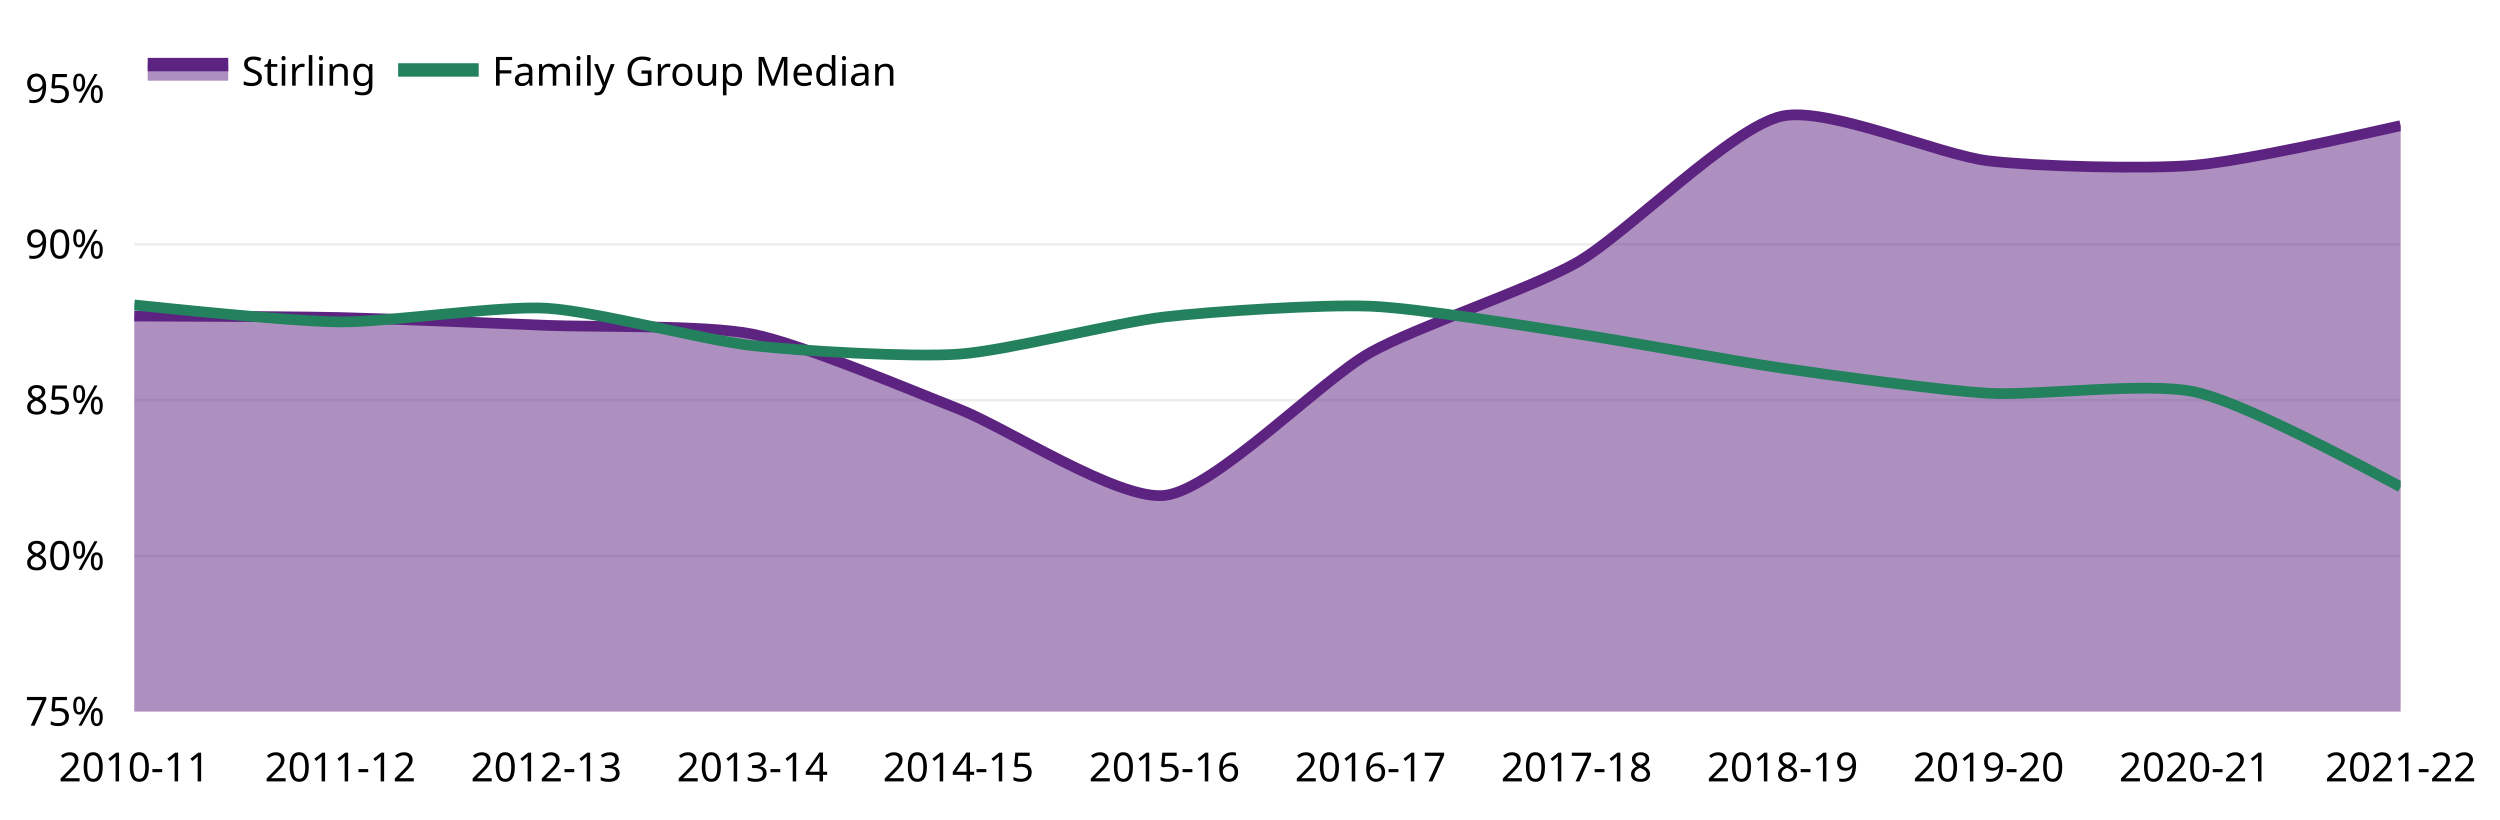
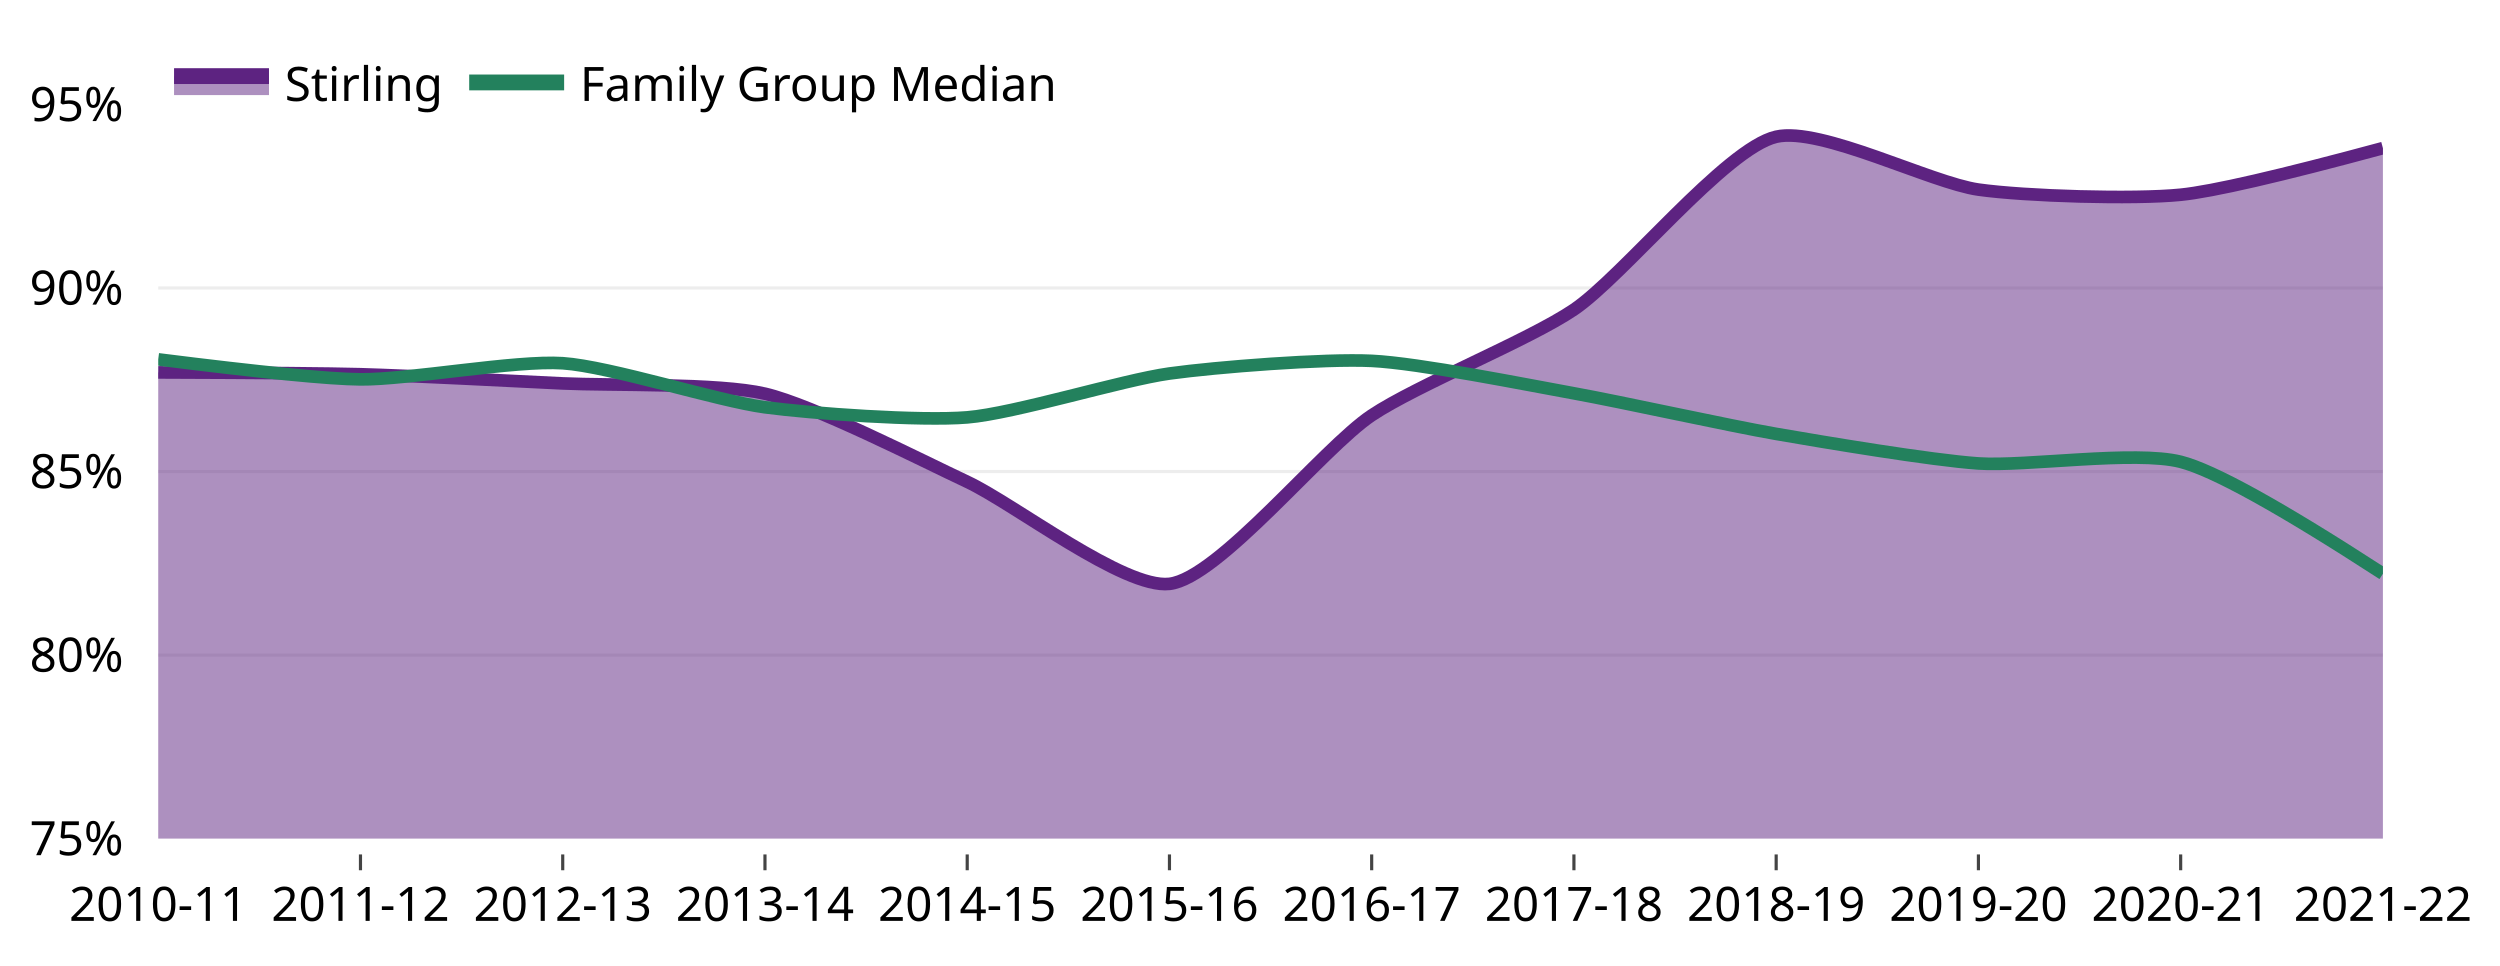
- <svg xmlns="http://www.w3.org/2000/svg" class="main-svg" width="931" height="305" style="" viewBox="0 0 931 305">
-   <rect x="0" y="0" width="931" height="305" style="fill: rgb(255, 255, 255); fill-opacity: 1;" />
-   <defs id="defs-d5a56b">
+ <svg xmlns="http://www.w3.org/2000/svg" class="main-svg" width="790" height="305" style="" viewBox="0 0 790 305">
+   <rect x="0" y="0" width="790" height="305" style="fill: rgb(255, 255, 255); fill-opacity: 1;" />
+   <defs id="defs-915e63">
    <g class="clips">
-       <clipPath id="clipd5a56bxyplot" class="plotclip">
-         <rect width="844" height="232" />
-       </clipPath>
-       <clipPath class="axesclip" id="clipd5a56bx">
-         <rect x="50" y="0" width="844" height="305" />
-       </clipPath>
-       <clipPath class="axesclip" id="clipd5a56by">
-         <rect x="0" y="33" width="931" height="232" />
-       </clipPath>
-       <clipPath class="axesclip" id="clipd5a56bxy">
-         <rect x="50" y="33" width="844" height="232" />
+       <clipPath id="clip915e63xyplot" class="plotclip">
+         <rect width="703" height="232" />
+       </clipPath>
+       <clipPath class="axesclip" id="clip915e63x">
+         <rect x="50" y="0" width="703" height="305" />
+       </clipPath>
+       <clipPath class="axesclip" id="clip915e63y">
+         <rect x="0" y="33" width="790" height="232" />
+       </clipPath>
+       <clipPath class="axesclip" id="clip915e63xy">
+         <rect x="50" y="33" width="703" height="232" />
      </clipPath>
    </g>
    <g class="gradients" />
    <g class="patterns" />
  </defs>
  <g class="bglayer">
-     <rect class="bg" x="40" y="23" width="864" height="252" style="fill: rgb(0, 0, 0); fill-opacity: 0; stroke-width: 0;" />
+     <rect class="bg" x="40" y="23" width="723" height="252" style="fill: rgb(0, 0, 0); fill-opacity: 0; stroke-width: 0;" />
  </g>
  <g class="layer-below">
    <g class="imagelayer" />
    <g class="shapelayer" />
  </g>
  <g class="cartesianlayer">
    <g class="subplot xy">
      <g class="layer-subplot">
        <g class="shapelayer" />
        <g class="imagelayer" />
      </g>
      <g class="minor-gridlayer">
        <g class="x" />
        <g class="y" />
      </g>
      <g class="gridlayer">
        <g class="x">
-           <path class="xgrid crisp" transform="translate(126.73,0)" d="M0,33v232" style="stroke: rgb(255, 255, 255); stroke-opacity: 1; stroke-width: 1px;" />
-           <path class="xgrid crisp" transform="translate(203.45,0)" d="M0,33v232" style="stroke: rgb(255, 255, 255); stroke-opacity: 1; stroke-width: 1px;" />
-           <path class="xgrid crisp" transform="translate(280.18,0)" d="M0,33v232" style="stroke: rgb(255, 255, 255); stroke-opacity: 1; stroke-width: 1px;" />
-           <path class="xgrid crisp" transform="translate(356.91,0)" d="M0,33v232" style="stroke: rgb(255, 255, 255); stroke-opacity: 1; stroke-width: 1px;" />
-           <path class="xgrid crisp" transform="translate(433.64,0)" d="M0,33v232" style="stroke: rgb(255, 255, 255); stroke-opacity: 1; stroke-width: 1px;" />
-           <path class="xgrid crisp" transform="translate(510.36,0)" d="M0,33v232" style="stroke: rgb(255, 255, 255); stroke-opacity: 1; stroke-width: 1px;" />
-           <path class="xgrid crisp" transform="translate(587.09,0)" d="M0,33v232" style="stroke: rgb(255, 255, 255); stroke-opacity: 1; stroke-width: 1px;" />
-           <path class="xgrid crisp" transform="translate(663.82,0)" d="M0,33v232" style="stroke: rgb(255, 255, 255); stroke-opacity: 1; stroke-width: 1px;" />
-           <path class="xgrid crisp" transform="translate(740.55,0)" d="M0,33v232" style="stroke: rgb(255, 255, 255); stroke-opacity: 1; stroke-width: 1px;" />
-           <path class="xgrid crisp" transform="translate(817.27,0)" d="M0,33v232" style="stroke: rgb(255, 255, 255); stroke-opacity: 1; stroke-width: 1px;" />
+           <path class="xgrid crisp" transform="translate(113.91,0)" d="M0,33v232" style="stroke: rgb(255, 255, 255); stroke-opacity: 1; stroke-width: 1px;" />
+           <path class="xgrid crisp" transform="translate(177.82,0)" d="M0,33v232" style="stroke: rgb(255, 255, 255); stroke-opacity: 1; stroke-width: 1px;" />
+           <path class="xgrid crisp" transform="translate(241.73,0)" d="M0,33v232" style="stroke: rgb(255, 255, 255); stroke-opacity: 1; stroke-width: 1px;" />
+           <path class="xgrid crisp" transform="translate(305.64,0)" d="M0,33v232" style="stroke: rgb(255, 255, 255); stroke-opacity: 1; stroke-width: 1px;" />
+           <path class="xgrid crisp" transform="translate(369.55,0)" d="M0,33v232" style="stroke: rgb(255, 255, 255); stroke-opacity: 1; stroke-width: 1px;" />
+           <path class="xgrid crisp" transform="translate(433.45,0)" d="M0,33v232" style="stroke: rgb(255, 255, 255); stroke-opacity: 1; stroke-width: 1px;" />
+           <path class="xgrid crisp" transform="translate(497.36,0)" d="M0,33v232" style="stroke: rgb(255, 255, 255); stroke-opacity: 1; stroke-width: 1px;" />
+           <path class="xgrid crisp" transform="translate(561.27,0)" d="M0,33v232" style="stroke: rgb(255, 255, 255); stroke-opacity: 1; stroke-width: 1px;" />
+           <path class="xgrid crisp" transform="translate(625.18,0)" d="M0,33v232" style="stroke: rgb(255, 255, 255); stroke-opacity: 1; stroke-width: 1px;" />
+           <path class="xgrid crisp" transform="translate(689.09,0)" d="M0,33v232" style="stroke: rgb(255, 255, 255); stroke-opacity: 1; stroke-width: 1px;" />
        </g>
        <g class="y">
-           <path class="ygrid crisp" transform="translate(0,207)" d="M50,0h844" style="stroke: rgb(237, 237, 237); stroke-opacity: 1; stroke-width: 1px;" />
-           <path class="ygrid crisp" transform="translate(0,149)" d="M50,0h844" style="stroke: rgb(237, 237, 237); stroke-opacity: 1; stroke-width: 1px;" />
-           <path class="ygrid crisp" transform="translate(0,91)" d="M50,0h844" style="stroke: rgb(237, 237, 237); stroke-opacity: 1; stroke-width: 1px;" />
+           <path class="ygrid crisp" transform="translate(0,207)" d="M50,0h703" style="stroke: rgb(237, 237, 237); stroke-opacity: 1; stroke-width: 1px;" />
+           <path class="ygrid crisp" transform="translate(0,149)" d="M50,0h703" style="stroke: rgb(237, 237, 237); stroke-opacity: 1; stroke-width: 1px;" />
+           <path class="ygrid crisp" transform="translate(0,91)" d="M50,0h703" style="stroke: rgb(237, 237, 237); stroke-opacity: 1; stroke-width: 1px;" />
        </g>
      </g>
      <g class="zerolinelayer" />
      <path class="xlines-below" />
      <path class="ylines-below" />
      <g class="overlines-below" />
      <g class="xaxislayer-below" />
      <g class="yaxislayer-below" />
      <g class="overaxes-below" />
-       <g class="plot" transform="translate(50,33)" clip-path="url(#clipd5a56bxyplot)">
+       <g class="plot" transform="translate(50,33)" clip-path="url(#clip915e63xyplot)">
        <g class="scatterlayer mlayer">
-           <g class="trace scatter trace3761b9" style="stroke-miterlimit: 2;">
+           <g class="trace scatter trace180ee0" style="stroke-miterlimit: 2;">
            <g class="fills">
              <g>
-                 <path class="js-fill" d="M844,1102L0,1102L0,84.68Q58.83,84.85 76.73,85.26C94.63,85.67 135.55,87.44 153.45,88.16C171.35,88.88 212.54,87.92 230.18,91.41C248.36,95.01 289.09,112.28 306.91,119.25C324.9,126.29 366.22,153.33 383.64,151.5C402.09,149.57 441.94,108.52 460.36,98.25C477.8,88.53 519.68,74.68 537.09,64.84C555.55,54.4 595.03,14.06 613.82,10.21C630.98,6.69 672.54,24.78 690.55,26.91C708.35,29.02 749.45,30.05 767.27,28.54Q785.25,27.02 844,13.8" style="fill: rgb(93, 35, 129); fill-opacity: 0.5; stroke-width: 0;" />
+                 <path class="js-fill" d="M703,1102L0,1102L0,84.68Q49,84.85 63.91,85.26C78.83,85.67 112.91,87.44 127.82,88.16C142.73,88.88 177.12,87.98 191.73,91.41C206.98,94.99 240.83,112.29 255.64,119.25C270.65,126.3 305.16,153.14 319.55,151.5C335.06,149.73 367.97,108.58 383.45,98.25C397.87,88.63 432.98,74.56 447.36,64.84C462.89,54.34 495.34,13.87 511.27,10.21C525.39,6.97 560.14,24.78 575.18,26.91C589.97,29 624.27,30.04 639.09,28.54Q654.1,27.03 703,13.8" style="fill: rgb(93, 35, 129); fill-opacity: 0.5; stroke-width: 0;" />
              </g>
            </g>
            <g class="errorbars" />
            <g class="lines">
-               <path class="js-line" d="M0,84.68Q58.83,84.85 76.73,85.26C94.63,85.67 135.55,87.44 153.45,88.16C171.35,88.88 212.54,87.92 230.18,91.41C248.36,95.01 289.09,112.28 306.91,119.25C324.9,126.29 366.22,153.33 383.64,151.5C402.09,149.57 441.94,108.52 460.36,98.25C477.8,88.53 519.68,74.68 537.09,64.84C555.55,54.4 595.03,14.06 613.82,10.21C630.98,6.69 672.54,24.78 690.55,26.91C708.35,29.02 749.45,30.05 767.27,28.54Q785.25,27.02 844,13.8" style="vector-effect: none; fill: none; stroke: rgb(93, 35, 129); stroke-opacity: 1; stroke-width: 4px; opacity: 1;" />
+               <path class="js-line" d="M0,84.68Q49,84.85 63.91,85.26C78.83,85.67 112.91,87.44 127.82,88.16C142.73,88.88 177.12,87.98 191.73,91.41C206.98,94.99 240.83,112.29 255.64,119.25C270.65,126.3 305.16,153.14 319.55,151.5C335.06,149.73 367.97,108.58 383.45,98.25C397.87,88.63 432.98,74.56 447.36,64.84C462.89,54.34 495.34,13.87 511.27,10.21C525.39,6.97 560.14,24.78 575.18,26.91C589.97,29 624.27,30.04 639.09,28.54Q654.1,27.03 703,13.8" style="vector-effect: none; fill: none; stroke: rgb(93, 35, 129); stroke-opacity: 1; stroke-width: 4px; opacity: 1;" />
            </g>
            <g class="points" />
            <g class="text" />
          </g>
-           <g class="trace scatter trace303762" style="stroke-miterlimit: 2; opacity: 1;">
+           <g class="trace scatter tracee31a70" style="stroke-miterlimit: 2; opacity: 1;">
            <g class="fills" />
            <g class="errorbars" />
            <g class="lines">
-               <path class="js-line" d="M0,80.56Q58.82,86.74 76.73,86.88C94.63,87.02 135.61,80.77 153.45,81.78C171.42,82.8 212.21,93.71 230.18,95.7C248.02,97.68 289.07,100.12 306.91,98.89C324.88,97.66 365.67,87.11 383.64,85.03C401.48,82.96 442.49,80.31 460.36,81.03C478.3,81.76 519.21,88.6 537.09,91.29C555.02,93.99 595.89,101.52 613.82,104.11C631.7,106.69 672.61,112.42 690.55,113.45C708.42,114.47 749.78,109.15 767.27,112.93Q785.63,116.89 844,148.31" style="vector-effect: none; fill: none; stroke: rgb(35, 129, 93); stroke-opacity: 1; stroke-width: 4px; opacity: 1;" />
+               <path class="js-line" d="M0,80.56Q48.99,86.74 63.91,86.88C78.82,87.02 112.98,80.78 127.82,81.78C142.81,82.79 176.74,93.71 191.73,95.7C206.56,97.67 240.81,100.11 255.64,98.89C270.63,97.66 304.56,87.11 319.55,85.03C334.38,82.97 368.58,80.31 383.45,81.03C398.4,81.75 432.47,88.6 447.36,91.29C462.3,93.99 496.32,101.52 511.27,104.11C526.15,106.69 560.23,112.42 575.18,113.45C590.05,114.47 624.64,109.26 639.09,112.93Q654.53,116.85 703,148.31" style="vector-effect: none; fill: none; stroke: rgb(35, 129, 93); stroke-opacity: 1; stroke-width: 4px; opacity: 1;" />
            </g>
            <g class="points" />
            <g class="text" />
          </g>
        </g>
      </g>
      <g class="overplot" />
-       <path class="xlines-above crisp" d="M0,0" style="fill: none;" />
+       <path class="xlines-above crisp" d="" style="fill: none; stroke-width: 1px; stroke: rgb(0, 0, 0); stroke-opacity: 0;" />
      <path class="ylines-above crisp" d="M0,0" style="fill: none;" />
      <g class="overlines-above" />
      <g class="xaxislayer-above">
+         <path class="xtick ticks crisp" d="M0,275v-5" transform="translate(113.91,0)" style="stroke: rgb(68, 68, 68); stroke-opacity: 1; stroke-width: 1px;" />
+         <path class="xtick ticks crisp" d="M0,275v-5" transform="translate(177.82,0)" style="stroke: rgb(68, 68, 68); stroke-opacity: 1; stroke-width: 1px;" />
+         <path class="xtick ticks crisp" d="M0,275v-5" transform="translate(241.73,0)" style="stroke: rgb(68, 68, 68); stroke-opacity: 1; stroke-width: 1px;" />
+         <path class="xtick ticks crisp" d="M0,275v-5" transform="translate(305.64,0)" style="stroke: rgb(68, 68, 68); stroke-opacity: 1; stroke-width: 1px;" />
+         <path class="xtick ticks crisp" d="M0,275v-5" transform="translate(369.55,0)" style="stroke: rgb(68, 68, 68); stroke-opacity: 1; stroke-width: 1px;" />
+         <path class="xtick ticks crisp" d="M0,275v-5" transform="translate(433.45,0)" style="stroke: rgb(68, 68, 68); stroke-opacity: 1; stroke-width: 1px;" />
+         <path class="xtick ticks crisp" d="M0,275v-5" transform="translate(497.36,0)" style="stroke: rgb(68, 68, 68); stroke-opacity: 1; stroke-width: 1px;" />
+         <path class="xtick ticks crisp" d="M0,275v-5" transform="translate(561.27,0)" style="stroke: rgb(68, 68, 68); stroke-opacity: 1; stroke-width: 1px;" />
+         <path class="xtick ticks crisp" d="M0,275v-5" transform="translate(625.18,0)" style="stroke: rgb(68, 68, 68); stroke-opacity: 1; stroke-width: 1px;" />
+         <path class="xtick ticks crisp" d="M0,275v-5" transform="translate(689.09,0)" style="stroke: rgb(68, 68, 68); stroke-opacity: 1; stroke-width: 1px;" />
        <g class="xtick">
          <text text-anchor="middle" x="0" y="291" transform="translate(50,0)" style="font-family: 'Segoe UI Semibold'; font-size: 15px; fill: rgb(0, 0, 0); fill-opacity: 1; white-space: pre; opacity: 1;">2010-11</text>
        </g>
        <g class="xtick">
-           <text text-anchor="middle" x="0" y="291" transform="translate(126.73,0)" style="font-family: 'Segoe UI Semibold'; font-size: 15px; fill: rgb(0, 0, 0); fill-opacity: 1; white-space: pre; opacity: 1;">2011-12</text>
-         </g>
-         <g class="xtick">
-           <text text-anchor="middle" x="0" y="291" transform="translate(203.45,0)" style="font-family: 'Segoe UI Semibold'; font-size: 15px; fill: rgb(0, 0, 0); fill-opacity: 1; white-space: pre; opacity: 1;">2012-13</text>
-         </g>
-         <g class="xtick">
-           <text text-anchor="middle" x="0" y="291" transform="translate(280.18,0)" style="font-family: 'Segoe UI Semibold'; font-size: 15px; fill: rgb(0, 0, 0); fill-opacity: 1; white-space: pre; opacity: 1;">2013-14</text>
-         </g>
-         <g class="xtick">
-           <text text-anchor="middle" x="0" y="291" transform="translate(356.91,0)" style="font-family: 'Segoe UI Semibold'; font-size: 15px; fill: rgb(0, 0, 0); fill-opacity: 1; white-space: pre; opacity: 1;">2014-15</text>
-         </g>
-         <g class="xtick">
-           <text text-anchor="middle" x="0" y="291" transform="translate(433.64,0)" style="font-family: 'Segoe UI Semibold'; font-size: 15px; fill: rgb(0, 0, 0); fill-opacity: 1; white-space: pre; opacity: 1;">2015-16</text>
-         </g>
-         <g class="xtick">
-           <text text-anchor="middle" x="0" y="291" transform="translate(510.36,0)" style="font-family: 'Segoe UI Semibold'; font-size: 15px; fill: rgb(0, 0, 0); fill-opacity: 1; white-space: pre; opacity: 1;">2016-17</text>
-         </g>
-         <g class="xtick">
-           <text text-anchor="middle" x="0" y="291" transform="translate(587.09,0)" style="font-family: 'Segoe UI Semibold'; font-size: 15px; fill: rgb(0, 0, 0); fill-opacity: 1; white-space: pre; opacity: 1;">2017-18</text>
-         </g>
-         <g class="xtick">
-           <text text-anchor="middle" x="0" y="291" transform="translate(663.82,0)" style="font-family: 'Segoe UI Semibold'; font-size: 15px; fill: rgb(0, 0, 0); fill-opacity: 1; white-space: pre; opacity: 1;">2018-19</text>
-         </g>
-         <g class="xtick">
-           <text text-anchor="middle" x="0" y="291" transform="translate(740.55,0)" style="font-family: 'Segoe UI Semibold'; font-size: 15px; fill: rgb(0, 0, 0); fill-opacity: 1; white-space: pre; opacity: 1;">2019-20</text>
-         </g>
-         <g class="xtick">
-           <text text-anchor="middle" x="0" y="291" transform="translate(817.27,0)" style="font-family: 'Segoe UI Semibold'; font-size: 15px; fill: rgb(0, 0, 0); fill-opacity: 1; white-space: pre; opacity: 1;">2020-21</text>
-         </g>
-         <g class="xtick">
-           <text text-anchor="middle" x="0" y="291" transform="translate(894,0)" style="font-family: 'Segoe UI Semibold'; font-size: 15px; fill: rgb(0, 0, 0); fill-opacity: 1; white-space: pre; opacity: 1;">2021-22</text>
+           <text text-anchor="middle" x="0" y="291" transform="translate(113.91,0)" style="font-family: 'Segoe UI Semibold'; font-size: 15px; fill: rgb(0, 0, 0); fill-opacity: 1; white-space: pre; opacity: 1;">2011-12</text>
+         </g>
+         <g class="xtick">
+           <text text-anchor="middle" x="0" y="291" transform="translate(177.82,0)" style="font-family: 'Segoe UI Semibold'; font-size: 15px; fill: rgb(0, 0, 0); fill-opacity: 1; white-space: pre; opacity: 1;">2012-13</text>
+         </g>
+         <g class="xtick">
+           <text text-anchor="middle" x="0" y="291" transform="translate(241.73,0)" style="font-family: 'Segoe UI Semibold'; font-size: 15px; fill: rgb(0, 0, 0); fill-opacity: 1; white-space: pre; opacity: 1;">2013-14</text>
+         </g>
+         <g class="xtick">
+           <text text-anchor="middle" x="0" y="291" transform="translate(305.64,0)" style="font-family: 'Segoe UI Semibold'; font-size: 15px; fill: rgb(0, 0, 0); fill-opacity: 1; white-space: pre; opacity: 1;">2014-15</text>
+         </g>
+         <g class="xtick">
+           <text text-anchor="middle" x="0" y="291" transform="translate(369.55,0)" style="font-family: 'Segoe UI Semibold'; font-size: 15px; fill: rgb(0, 0, 0); fill-opacity: 1; white-space: pre; opacity: 1;">2015-16</text>
+         </g>
+         <g class="xtick">
+           <text text-anchor="middle" x="0" y="291" transform="translate(433.45,0)" style="font-family: 'Segoe UI Semibold'; font-size: 15px; fill: rgb(0, 0, 0); fill-opacity: 1; white-space: pre; opacity: 1;">2016-17</text>
+         </g>
+         <g class="xtick">
+           <text text-anchor="middle" x="0" y="291" transform="translate(497.36,0)" style="font-family: 'Segoe UI Semibold'; font-size: 15px; fill: rgb(0, 0, 0); fill-opacity: 1; white-space: pre; opacity: 1;">2017-18</text>
+         </g>
+         <g class="xtick">
+           <text text-anchor="middle" x="0" y="291" transform="translate(561.27,0)" style="font-family: 'Segoe UI Semibold'; font-size: 15px; fill: rgb(0, 0, 0); fill-opacity: 1; white-space: pre; opacity: 1;">2018-19</text>
+         </g>
+         <g class="xtick">
+           <text text-anchor="middle" x="0" y="291" transform="translate(625.18,0)" style="font-family: 'Segoe UI Semibold'; font-size: 15px; fill: rgb(0, 0, 0); fill-opacity: 1; white-space: pre; opacity: 1;">2019-20</text>
+         </g>
+         <g class="xtick">
+           <text text-anchor="middle" x="0" y="291" transform="translate(689.09,0)" style="font-family: 'Segoe UI Semibold'; font-size: 15px; fill: rgb(0, 0, 0); fill-opacity: 1; white-space: pre; opacity: 1;">2020-21</text>
+         </g>
+         <g class="xtick">
+           <text text-anchor="middle" x="0" y="291" transform="translate(753,0)" style="font-family: 'Segoe UI Semibold'; font-size: 15px; fill: rgb(0, 0, 0); fill-opacity: 1; white-space: pre; opacity: 1;">2021-22</text>
        </g>
      </g>
      <g class="yaxislayer-above">
        <g class="ytick">
          <text text-anchor="end" x="39" y="5.25" transform="translate(0,265)" style="font-family: 'Segoe UI Semibold'; font-size: 15px; fill: rgb(0, 0, 0); fill-opacity: 1; white-space: pre; opacity: 1;">75%</text>
        </g>
        <g class="ytick">
          <text text-anchor="end" x="39" y="5.25" style="font-family: 'Segoe UI Semibold'; font-size: 15px; fill: rgb(0, 0, 0); fill-opacity: 1; white-space: pre; opacity: 1;" transform="translate(0,207)">80%</text>
        </g>
        <g class="ytick">
          <text text-anchor="end" x="39" y="5.25" style="font-family: 'Segoe UI Semibold'; font-size: 15px; fill: rgb(0, 0, 0); fill-opacity: 1; white-space: pre; opacity: 1;" transform="translate(0,149)">85%</text>
        </g>
        <g class="ytick">
          <text text-anchor="end" x="39" y="5.25" style="font-family: 'Segoe UI Semibold'; font-size: 15px; fill: rgb(0, 0, 0); fill-opacity: 1; white-space: pre; opacity: 1;" transform="translate(0,91)">90%</text>
        </g>
        <g class="ytick">
          <text text-anchor="end" x="39" y="5.25" style="font-family: 'Segoe UI Semibold'; font-size: 15px; fill: rgb(0, 0, 0); fill-opacity: 1; white-space: pre; opacity: 1;" transform="translate(0,33)">95%</text>
        </g>
      </g>
      <g class="overaxes-above" />
    </g>
  </g>
  <g class="polarlayer" />
  <g class="smithlayer" />
  <g class="ternarylayer" />
  <g class="geolayer" />
  <g class="funnelarealayer" />
  <g class="pielayer" />
  <g class="iciclelayer" />
  <g class="treemaplayer" />
  <g class="sunburstlayer" />
  <g class="glimages" />
-   <defs id="topdefs-d5a56b">
+   <defs id="topdefs-915e63">
    <g class="clips" />
-     <clipPath id="legendd5a56b">
+     <clipPath id="legend915e63">
      <rect width="285" height="33" x="0" y="0" />
    </clipPath>
  </defs>
  <g class="layer-above">
    <g class="imagelayer" />
    <g class="shapelayer" />
  </g>
  <g class="infolayer">
    <g class="legend" pointer-events="all" transform="translate(50,9.8)">
      <rect class="bg" shape-rendering="crispEdges" width="285" height="33" x="0" y="0" style="stroke: rgb(68, 68, 68); stroke-opacity: 1; fill: rgb(0, 0, 0); fill-opacity: 0; stroke-width: 0px;" />
-       <g class="scrollbox" transform="" clip-path="url(#legendd5a56b)">
+       <g class="scrollbox" transform="" clip-path="url(#legend915e63)">
        <g class="groups">
          <g class="traces" transform="translate(0,16.25)" style="opacity: 1;">
            <text class="legendtext" text-anchor="start" x="40" y="5.85" style="font-family: 'Segoe UI Semibold'; font-size: 15px; fill: rgb(0, 0, 0); fill-opacity: 1; white-space: pre;">Stirling</text>
            <g class="layers">
              <g class="legendfill">
                <path class="js-fill" d="M5,-2h30v6h-30z" style="stroke-width: 0; fill: rgb(93, 35, 129); fill-opacity: 0.5;" />
              </g>
              <g class="legendlines">
                <path class="js-line" d="M5,-2h30" style="fill: none; stroke: rgb(93, 35, 129); stroke-opacity: 1; stroke-width: 5px;" />
              </g>
              <g class="legendsymbols">
                <g class="legendpoints" />
              </g>
            </g>
            <rect class="legendtoggle" x="0" y="-11.25" width="90.766" height="22.5" style="fill: rgb(0, 0, 0); fill-opacity: 0;" />
          </g>
          <g class="traces" transform="translate(93.26562,16.25)" style="opacity: 1;">
            <text class="legendtext" text-anchor="start" x="40" y="5.85" style="font-family: 'Segoe UI Semibold'; font-size: 15px; fill: rgb(0, 0, 0); fill-opacity: 1; white-space: pre;">Family Group Median</text>
            <g class="layers" style="opacity: 1;">
              <g class="legendfill" />
              <g class="legendlines">
                <path class="js-line" d="M5,0h30" style="fill: none; stroke: rgb(35, 129, 93); stroke-opacity: 1; stroke-width: 5px;" />
              </g>
              <g class="legendsymbols">
                <g class="legendpoints" />
              </g>
            </g>
            <rect class="legendtoggle" x="0" y="-11.25" width="188.609" height="22.5" style="fill: rgb(0, 0, 0); fill-opacity: 0;" />
          </g>
        </g>
      </g>
      <rect class="scrollbar" rx="20" ry="3" width="0" height="0" x="0" y="0" style="fill: rgb(128, 139, 164); fill-opacity: 1;" />
    </g>
    <g class="g-gtitle" />
    <g class="g-xtitle" />
    <g class="g-ytitle" />
  </g>
</svg>
